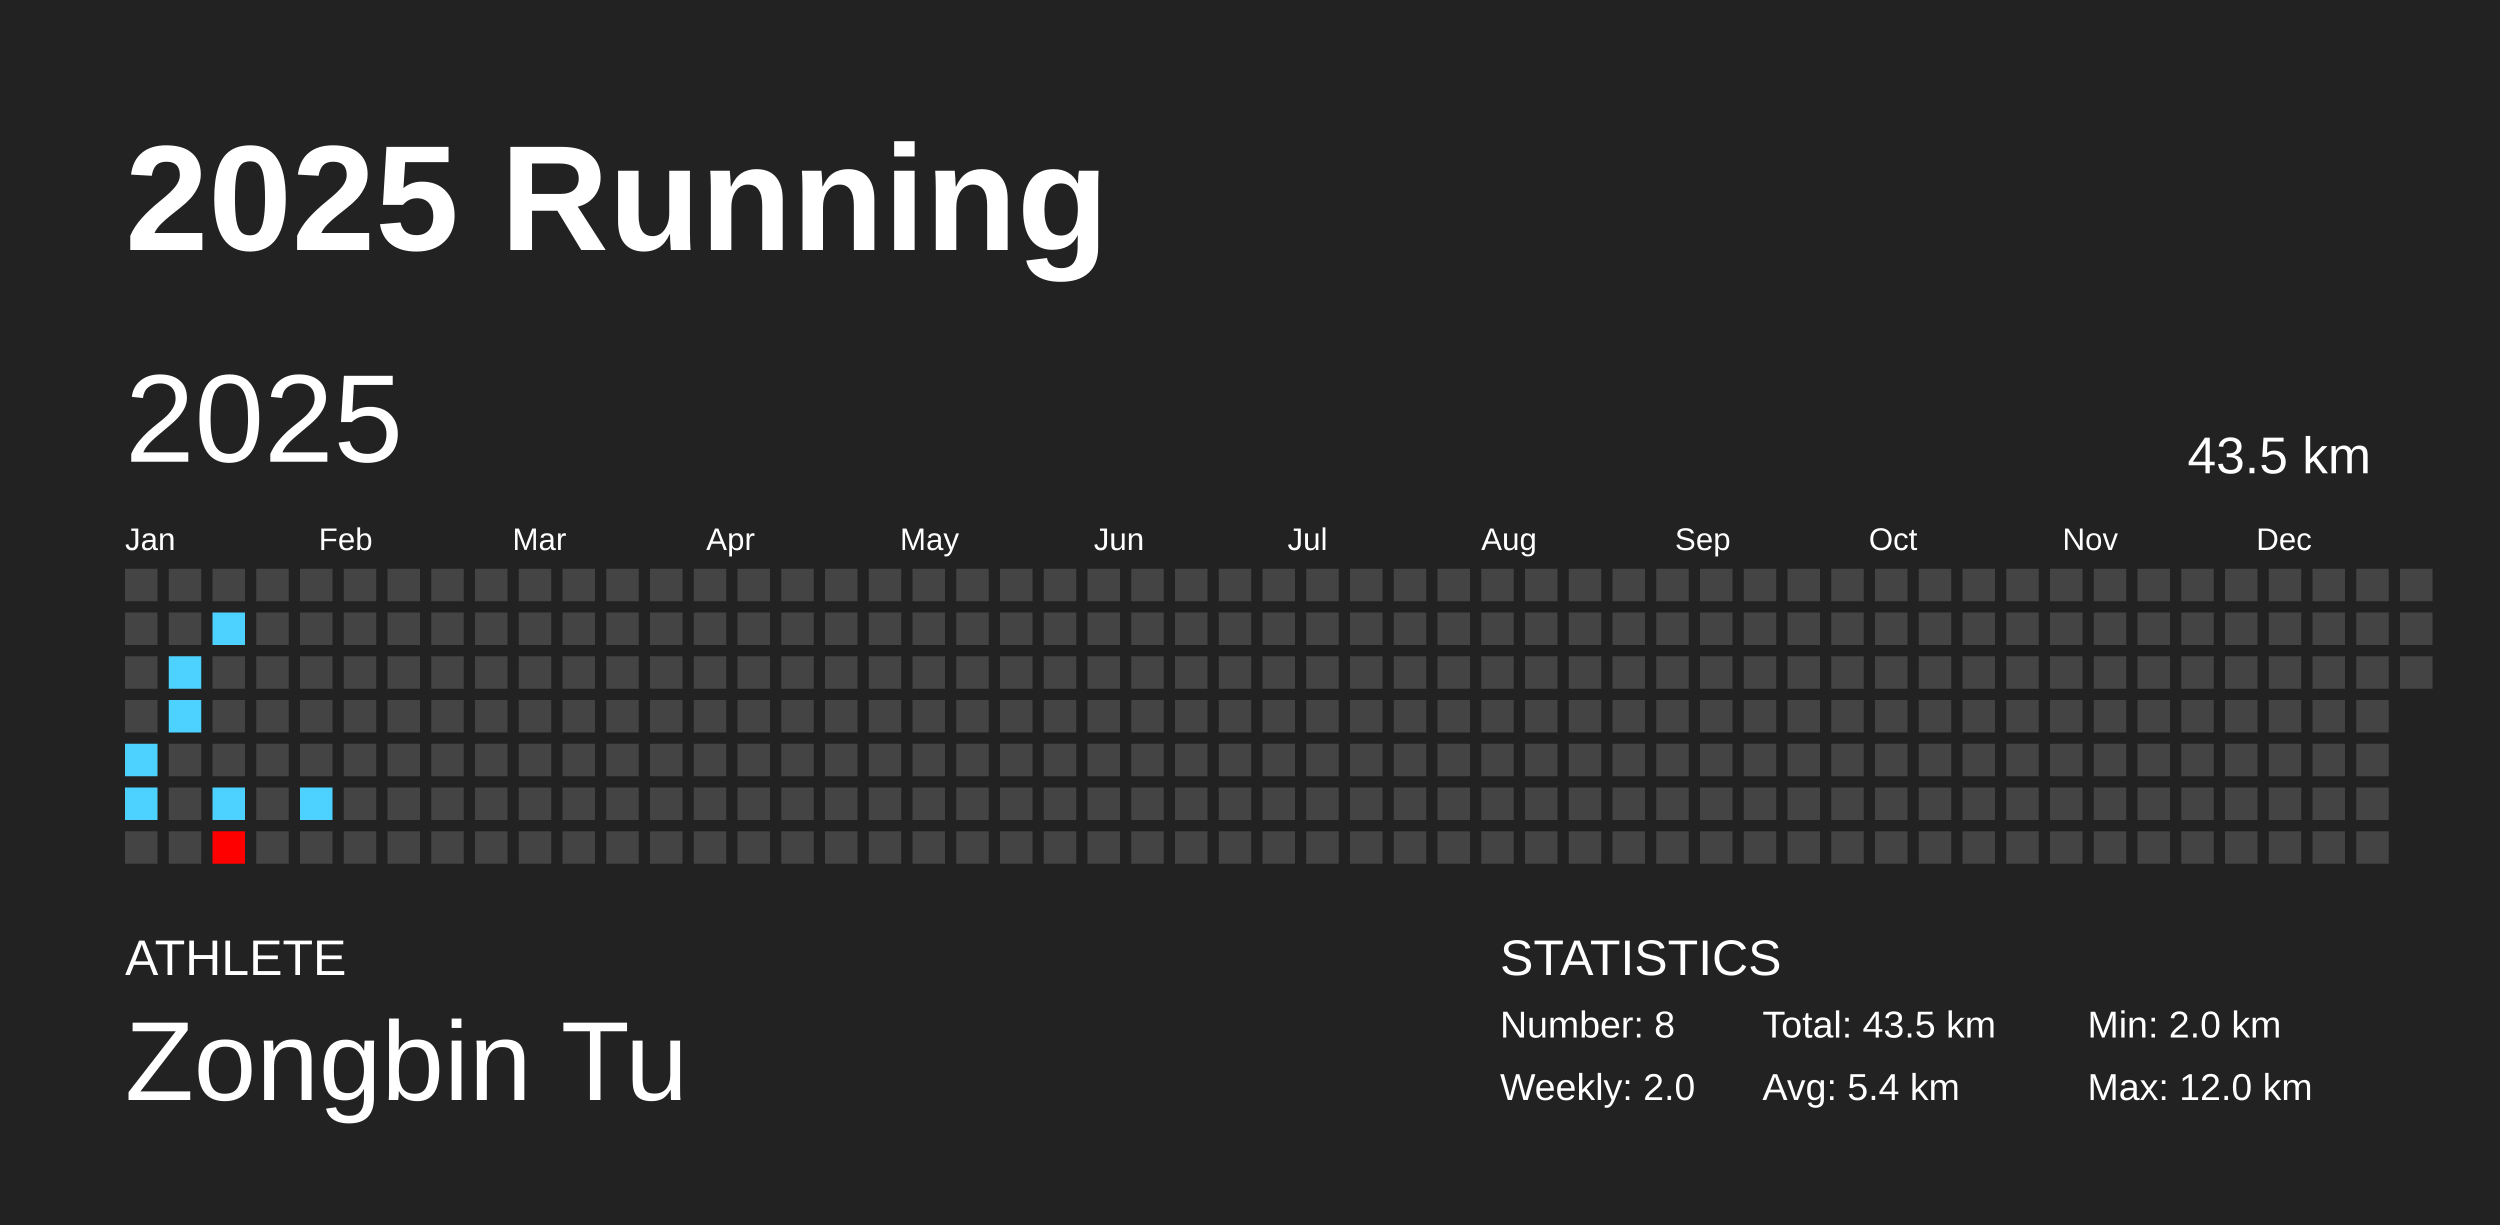
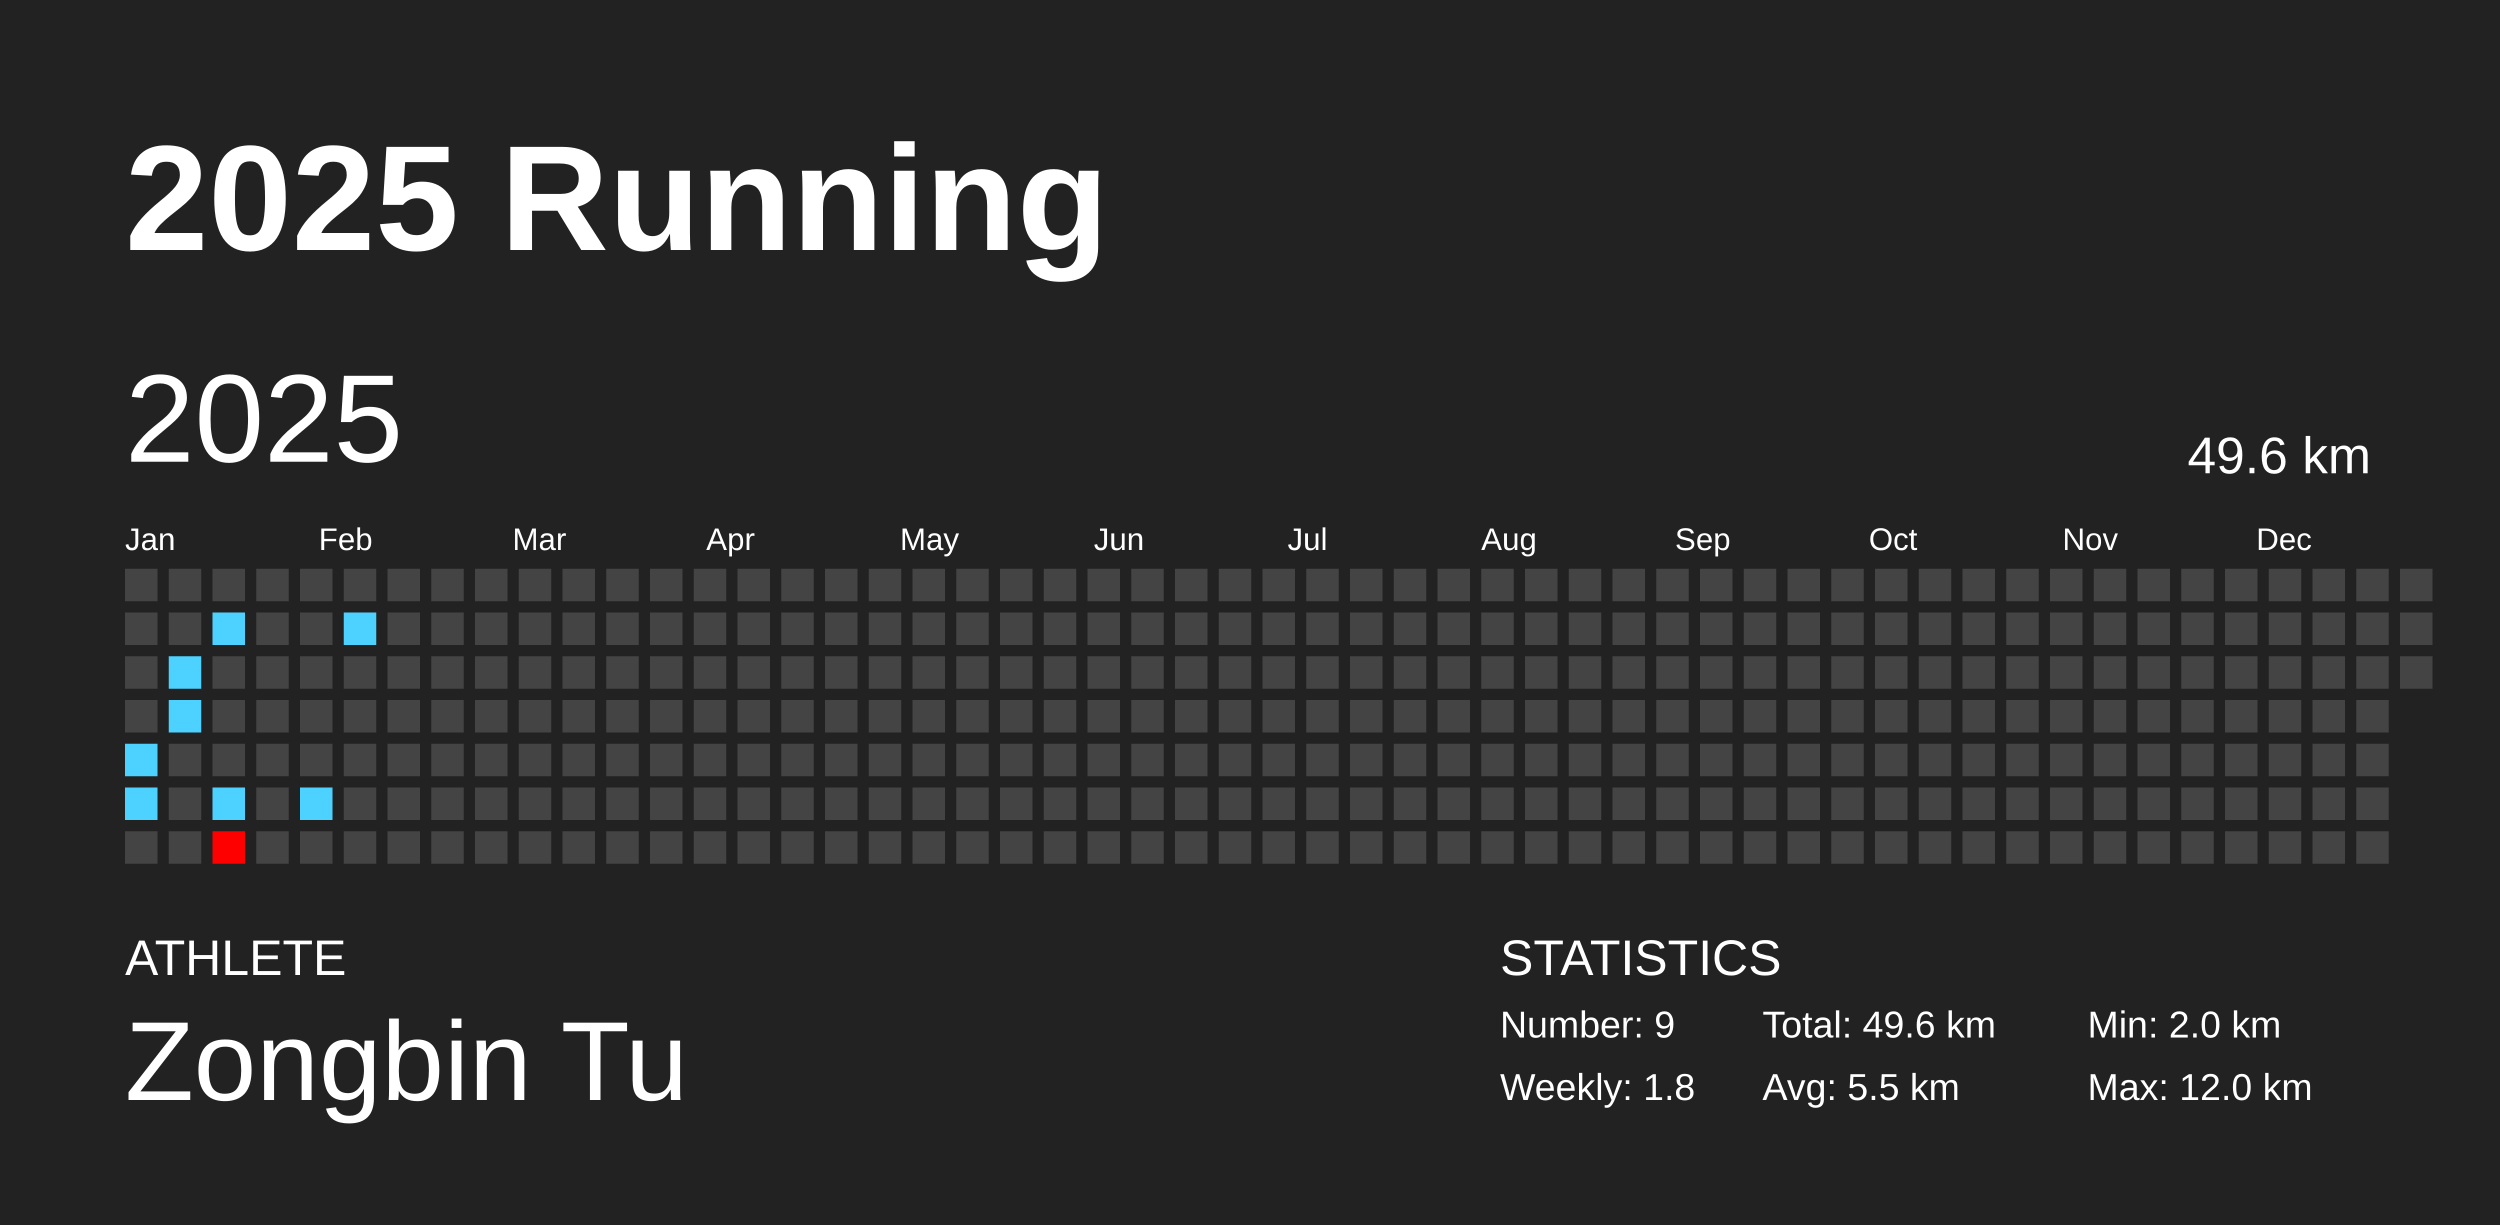
<svg xmlns="http://www.w3.org/2000/svg" baseProfile="full" height="98mm" version="1.1" viewBox="0,0,200,98" width="200mm">
  <defs />
  <rect fill="#222222" height="98" width="200" x="0" y="0" />
  <text fill="#FFFFFF" style="font-size:12px; font-family:Arial; font-weight:bold;" x="10" y="20">2025 Running</text>
  <text fill="#FFFFFF" style="font-size:4px; font-family:Arial" x="10" y="78">ATHLETE</text>
  <text fill="#FFFFFF" style="font-size:9px; font-family:Arial" x="10" y="88">Zongbin Tu</text>
  <text fill="#FFFFFF" style="font-size:4px; font-family:Arial" x="120" y="78">STATISTICS</text>
-   <text fill="#FFFFFF" style="font-size:3px; font-family:Arial" x="120" y="83">Number: 8</text>
-   <text fill="#FFFFFF" style="font-size:3px; font-family:Arial" x="120" y="88">Weekly: 2.0</text>
-   <text fill="#FFFFFF" style="font-size:3px; font-family:Arial" x="141" y="83">Total: 43.5 km</text>
-   <text fill="#FFFFFF" style="font-size:3px; font-family:Arial" x="141" y="88">Avg: 5.4 km</text>
+   <text fill="#FFFFFF" style="font-size:3px; font-family:Arial" x="120" y="83">Number: 9</text>
+   <text fill="#FFFFFF" style="font-size:3px; font-family:Arial" x="120" y="88">Weekly: 1.8</text>
+   <text fill="#FFFFFF" style="font-size:3px; font-family:Arial" x="141" y="83">Total: 49.6 km</text>
+   <text fill="#FFFFFF" style="font-size:3px; font-family:Arial" x="141" y="88">Avg: 5.5 km</text>
  <text fill="#FFFFFF" style="font-size:3px; font-family:Arial" x="167" y="83">Min: 2.0 km</text>
  <text fill="#FFFFFF" style="font-size:3px; font-family:Arial" x="167" y="88">Max: 12.0 km</text>
  <text dominant-baseline="hanging" fill="#FFFFFF" style="font-size:10.0px; font-family:Arial;" x="10" y="30">2025</text>
-   <text dominant-baseline="hanging" fill="#FFFFFF" style="font-size:4.125px; font-family:Arial;" x="175" y="35">43.5 km</text>
+   <text dominant-baseline="hanging" fill="#FFFFFF" style="font-size:4.125px; font-family:Arial;" x="175" y="35">49.6 km</text>
  <text fill="#FFFFFF" style="font-size:2.5px; font-family:Arial" x="10.0" y="44">Jan</text>
  <text fill="#FFFFFF" style="font-size:2.5px; font-family:Arial" x="25.5" y="44">Feb</text>
  <text fill="#FFFFFF" style="font-size:2.5px; font-family:Arial" x="41.0" y="44">Mar</text>
  <text fill="#FFFFFF" style="font-size:2.5px; font-family:Arial" x="56.5" y="44">Apr</text>
  <text fill="#FFFFFF" style="font-size:2.5px; font-family:Arial" x="72.0" y="44">May</text>
  <text fill="#FFFFFF" style="font-size:2.5px; font-family:Arial" x="87.5" y="44">Jun</text>
  <text fill="#FFFFFF" style="font-size:2.5px; font-family:Arial" x="103.0" y="44">Jul</text>
  <text fill="#FFFFFF" style="font-size:2.5px; font-family:Arial" x="118.5" y="44">Aug</text>
  <text fill="#FFFFFF" style="font-size:2.5px; font-family:Arial" x="134.0" y="44">Sep</text>
  <text fill="#FFFFFF" style="font-size:2.5px; font-family:Arial" x="149.5" y="44">Oct</text>
  <text fill="#FFFFFF" style="font-size:2.5px; font-family:Arial" x="165.0" y="44">Nov</text>
  <text fill="#FFFFFF" style="font-size:2.5px; font-family:Arial" x="180.5" y="44">Dec</text>
  <rect fill="#444444" height="2.6" width="2.6" x="10.0" y="45.5" />
  <rect fill="#444444" height="2.6" width="2.6" x="10.0" y="49.0" />
  <rect fill="#444444" height="2.6" width="2.6" x="10.0" y="52.5" />
  <rect fill="#444444" height="2.6" width="2.6" x="10.0" y="56.0" />
  <rect fill="#4dd2ff" height="2.6" width="2.6" x="10.0" y="59.5" />
  <rect fill="#4dd2ff" height="2.6" width="2.6" x="10.0" y="63.0" />
  <rect fill="#444444" height="2.6" width="2.6" x="10.0" y="66.5" />
  <rect fill="#444444" height="2.6" width="2.6" x="13.5" y="45.5" />
  <rect fill="#444444" height="2.6" width="2.6" x="13.5" y="49.0" />
  <rect fill="#4dd2ff" height="2.6" width="2.6" x="13.5" y="52.5" />
  <rect fill="#4dd2ff" height="2.6" width="2.6" x="13.5" y="56.0" />
  <rect fill="#444444" height="2.6" width="2.6" x="13.5" y="59.5" />
  <rect fill="#444444" height="2.6" width="2.6" x="13.5" y="63.0" />
  <rect fill="#444444" height="2.6" width="2.6" x="13.5" y="66.5" />
  <rect fill="#444444" height="2.6" width="2.6" x="17.0" y="45.5" />
  <rect fill="#4dd2ff" height="2.6" width="2.6" x="17.0" y="49.0" />
  <rect fill="#444444" height="2.6" width="2.6" x="17.0" y="52.5" />
  <rect fill="#444444" height="2.6" width="2.6" x="17.0" y="56.0" />
  <rect fill="#444444" height="2.6" width="2.6" x="17.0" y="59.5" />
  <rect fill="#4dd2ff" height="2.6" width="2.6" x="17.0" y="63.0" />
  <rect fill="#ff0000" height="2.6" width="2.6" x="17.0" y="66.5" />
  <rect fill="#444444" height="2.6" width="2.6" x="20.5" y="45.5" />
  <rect fill="#444444" height="2.6" width="2.6" x="20.5" y="49.0" />
  <rect fill="#444444" height="2.6" width="2.6" x="20.5" y="52.5" />
  <rect fill="#444444" height="2.6" width="2.6" x="20.5" y="56.0" />
  <rect fill="#444444" height="2.6" width="2.6" x="20.5" y="59.5" />
  <rect fill="#444444" height="2.6" width="2.6" x="20.5" y="63.0" />
  <rect fill="#444444" height="2.6" width="2.6" x="20.5" y="66.5" />
  <rect fill="#444444" height="2.6" width="2.6" x="24.0" y="45.5" />
  <rect fill="#444444" height="2.6" width="2.6" x="24.0" y="49.0" />
  <rect fill="#444444" height="2.6" width="2.6" x="24.0" y="52.5" />
  <rect fill="#444444" height="2.6" width="2.6" x="24.0" y="56.0" />
  <rect fill="#444444" height="2.6" width="2.6" x="24.0" y="59.5" />
  <rect fill="#4dd2ff" height="2.6" width="2.6" x="24.0" y="63.0" />
  <rect fill="#444444" height="2.6" width="2.6" x="24.0" y="66.5" />
  <rect fill="#444444" height="2.6" width="2.6" x="27.5" y="45.5" />
-   <rect fill="#444444" height="2.6" width="2.6" x="27.5" y="49.0" />
+   <rect fill="#4dd2ff" height="2.6" width="2.6" x="27.5" y="49.0" />
  <rect fill="#444444" height="2.6" width="2.6" x="27.5" y="52.5" />
  <rect fill="#444444" height="2.6" width="2.6" x="27.5" y="56.0" />
  <rect fill="#444444" height="2.6" width="2.6" x="27.5" y="59.5" />
  <rect fill="#444444" height="2.6" width="2.6" x="27.5" y="63.0" />
  <rect fill="#444444" height="2.6" width="2.6" x="27.5" y="66.5" />
  <rect fill="#444444" height="2.6" width="2.6" x="31.0" y="45.5" />
  <rect fill="#444444" height="2.6" width="2.6" x="31.0" y="49.0" />
  <rect fill="#444444" height="2.6" width="2.6" x="31.0" y="52.5" />
  <rect fill="#444444" height="2.6" width="2.6" x="31.0" y="56.0" />
  <rect fill="#444444" height="2.6" width="2.6" x="31.0" y="59.5" />
  <rect fill="#444444" height="2.6" width="2.6" x="31.0" y="63.0" />
  <rect fill="#444444" height="2.6" width="2.6" x="31.0" y="66.5" />
  <rect fill="#444444" height="2.6" width="2.6" x="34.5" y="45.5" />
  <rect fill="#444444" height="2.6" width="2.6" x="34.5" y="49.0" />
  <rect fill="#444444" height="2.6" width="2.6" x="34.5" y="52.5" />
  <rect fill="#444444" height="2.6" width="2.6" x="34.5" y="56.0" />
  <rect fill="#444444" height="2.6" width="2.6" x="34.5" y="59.5" />
  <rect fill="#444444" height="2.6" width="2.6" x="34.5" y="63.0" />
  <rect fill="#444444" height="2.6" width="2.6" x="34.5" y="66.5" />
  <rect fill="#444444" height="2.6" width="2.6" x="38.0" y="45.5" />
  <rect fill="#444444" height="2.6" width="2.6" x="38.0" y="49.0" />
  <rect fill="#444444" height="2.6" width="2.6" x="38.0" y="52.5" />
  <rect fill="#444444" height="2.6" width="2.6" x="38.0" y="56.0" />
  <rect fill="#444444" height="2.6" width="2.6" x="38.0" y="59.5" />
  <rect fill="#444444" height="2.6" width="2.6" x="38.0" y="63.0" />
  <rect fill="#444444" height="2.6" width="2.6" x="38.0" y="66.5" />
  <rect fill="#444444" height="2.6" width="2.6" x="41.5" y="45.5" />
  <rect fill="#444444" height="2.6" width="2.6" x="41.5" y="49.0" />
  <rect fill="#444444" height="2.6" width="2.6" x="41.5" y="52.5" />
  <rect fill="#444444" height="2.6" width="2.6" x="41.5" y="56.0" />
  <rect fill="#444444" height="2.6" width="2.6" x="41.5" y="59.5" />
  <rect fill="#444444" height="2.6" width="2.6" x="41.5" y="63.0" />
  <rect fill="#444444" height="2.6" width="2.6" x="41.5" y="66.5" />
  <rect fill="#444444" height="2.6" width="2.6" x="45.0" y="45.5" />
  <rect fill="#444444" height="2.6" width="2.6" x="45.0" y="49.0" />
  <rect fill="#444444" height="2.6" width="2.6" x="45.0" y="52.5" />
  <rect fill="#444444" height="2.6" width="2.6" x="45.0" y="56.0" />
  <rect fill="#444444" height="2.6" width="2.6" x="45.0" y="59.5" />
  <rect fill="#444444" height="2.6" width="2.6" x="45.0" y="63.0" />
  <rect fill="#444444" height="2.6" width="2.6" x="45.0" y="66.5" />
  <rect fill="#444444" height="2.6" width="2.6" x="48.5" y="45.5" />
  <rect fill="#444444" height="2.6" width="2.6" x="48.5" y="49.0" />
  <rect fill="#444444" height="2.6" width="2.6" x="48.5" y="52.5" />
  <rect fill="#444444" height="2.6" width="2.6" x="48.5" y="56.0" />
  <rect fill="#444444" height="2.6" width="2.6" x="48.5" y="59.5" />
  <rect fill="#444444" height="2.6" width="2.6" x="48.5" y="63.0" />
  <rect fill="#444444" height="2.6" width="2.6" x="48.5" y="66.5" />
  <rect fill="#444444" height="2.6" width="2.6" x="52.0" y="45.5" />
  <rect fill="#444444" height="2.6" width="2.6" x="52.0" y="49.0" />
  <rect fill="#444444" height="2.6" width="2.6" x="52.0" y="52.5" />
  <rect fill="#444444" height="2.6" width="2.6" x="52.0" y="56.0" />
  <rect fill="#444444" height="2.6" width="2.6" x="52.0" y="59.5" />
  <rect fill="#444444" height="2.6" width="2.6" x="52.0" y="63.0" />
  <rect fill="#444444" height="2.6" width="2.6" x="52.0" y="66.5" />
  <rect fill="#444444" height="2.6" width="2.6" x="55.5" y="45.5" />
  <rect fill="#444444" height="2.6" width="2.6" x="55.5" y="49.0" />
  <rect fill="#444444" height="2.6" width="2.6" x="55.5" y="52.5" />
  <rect fill="#444444" height="2.6" width="2.6" x="55.5" y="56.0" />
  <rect fill="#444444" height="2.6" width="2.6" x="55.5" y="59.5" />
  <rect fill="#444444" height="2.6" width="2.6" x="55.5" y="63.0" />
  <rect fill="#444444" height="2.6" width="2.6" x="55.5" y="66.5" />
  <rect fill="#444444" height="2.6" width="2.6" x="59.0" y="45.5" />
  <rect fill="#444444" height="2.6" width="2.6" x="59.0" y="49.0" />
  <rect fill="#444444" height="2.6" width="2.6" x="59.0" y="52.5" />
  <rect fill="#444444" height="2.6" width="2.6" x="59.0" y="56.0" />
  <rect fill="#444444" height="2.6" width="2.6" x="59.0" y="59.5" />
  <rect fill="#444444" height="2.6" width="2.6" x="59.0" y="63.0" />
  <rect fill="#444444" height="2.6" width="2.6" x="59.0" y="66.5" />
  <rect fill="#444444" height="2.6" width="2.6" x="62.5" y="45.5" />
  <rect fill="#444444" height="2.6" width="2.6" x="62.5" y="49.0" />
  <rect fill="#444444" height="2.6" width="2.6" x="62.5" y="52.5" />
  <rect fill="#444444" height="2.6" width="2.6" x="62.5" y="56.0" />
  <rect fill="#444444" height="2.6" width="2.6" x="62.5" y="59.5" />
  <rect fill="#444444" height="2.6" width="2.6" x="62.5" y="63.0" />
  <rect fill="#444444" height="2.6" width="2.6" x="62.5" y="66.5" />
  <rect fill="#444444" height="2.6" width="2.6" x="66.0" y="45.5" />
  <rect fill="#444444" height="2.6" width="2.6" x="66.0" y="49.0" />
  <rect fill="#444444" height="2.6" width="2.6" x="66.0" y="52.5" />
  <rect fill="#444444" height="2.6" width="2.6" x="66.0" y="56.0" />
  <rect fill="#444444" height="2.6" width="2.6" x="66.0" y="59.5" />
  <rect fill="#444444" height="2.6" width="2.6" x="66.0" y="63.0" />
  <rect fill="#444444" height="2.6" width="2.6" x="66.0" y="66.5" />
  <rect fill="#444444" height="2.6" width="2.6" x="69.5" y="45.5" />
  <rect fill="#444444" height="2.6" width="2.6" x="69.5" y="49.0" />
  <rect fill="#444444" height="2.6" width="2.6" x="69.5" y="52.5" />
  <rect fill="#444444" height="2.6" width="2.6" x="69.5" y="56.0" />
  <rect fill="#444444" height="2.6" width="2.6" x="69.5" y="59.5" />
  <rect fill="#444444" height="2.6" width="2.6" x="69.5" y="63.0" />
  <rect fill="#444444" height="2.6" width="2.6" x="69.5" y="66.5" />
  <rect fill="#444444" height="2.6" width="2.6" x="73.0" y="45.5" />
  <rect fill="#444444" height="2.6" width="2.6" x="73.0" y="49.0" />
  <rect fill="#444444" height="2.6" width="2.6" x="73.0" y="52.5" />
  <rect fill="#444444" height="2.6" width="2.6" x="73.0" y="56.0" />
  <rect fill="#444444" height="2.6" width="2.6" x="73.0" y="59.5" />
  <rect fill="#444444" height="2.6" width="2.6" x="73.0" y="63.0" />
  <rect fill="#444444" height="2.6" width="2.6" x="73.0" y="66.5" />
  <rect fill="#444444" height="2.6" width="2.6" x="76.5" y="45.5" />
  <rect fill="#444444" height="2.6" width="2.6" x="76.5" y="49.0" />
  <rect fill="#444444" height="2.6" width="2.6" x="76.5" y="52.5" />
  <rect fill="#444444" height="2.6" width="2.6" x="76.5" y="56.0" />
  <rect fill="#444444" height="2.6" width="2.6" x="76.5" y="59.5" />
  <rect fill="#444444" height="2.6" width="2.6" x="76.5" y="63.0" />
  <rect fill="#444444" height="2.6" width="2.6" x="76.5" y="66.5" />
  <rect fill="#444444" height="2.6" width="2.6" x="80.0" y="45.5" />
  <rect fill="#444444" height="2.6" width="2.6" x="80.0" y="49.0" />
  <rect fill="#444444" height="2.6" width="2.6" x="80.0" y="52.5" />
  <rect fill="#444444" height="2.6" width="2.6" x="80.0" y="56.0" />
  <rect fill="#444444" height="2.6" width="2.6" x="80.0" y="59.5" />
  <rect fill="#444444" height="2.6" width="2.6" x="80.0" y="63.0" />
  <rect fill="#444444" height="2.6" width="2.6" x="80.0" y="66.5" />
  <rect fill="#444444" height="2.6" width="2.6" x="83.5" y="45.5" />
  <rect fill="#444444" height="2.6" width="2.6" x="83.5" y="49.0" />
  <rect fill="#444444" height="2.6" width="2.6" x="83.5" y="52.5" />
  <rect fill="#444444" height="2.6" width="2.6" x="83.5" y="56.0" />
  <rect fill="#444444" height="2.6" width="2.6" x="83.5" y="59.5" />
  <rect fill="#444444" height="2.6" width="2.6" x="83.5" y="63.0" />
  <rect fill="#444444" height="2.6" width="2.6" x="83.5" y="66.5" />
  <rect fill="#444444" height="2.6" width="2.6" x="87.0" y="45.5" />
  <rect fill="#444444" height="2.6" width="2.6" x="87.0" y="49.0" />
  <rect fill="#444444" height="2.6" width="2.6" x="87.0" y="52.5" />
  <rect fill="#444444" height="2.6" width="2.6" x="87.0" y="56.0" />
  <rect fill="#444444" height="2.6" width="2.6" x="87.0" y="59.5" />
  <rect fill="#444444" height="2.6" width="2.6" x="87.0" y="63.0" />
  <rect fill="#444444" height="2.6" width="2.6" x="87.0" y="66.5" />
  <rect fill="#444444" height="2.6" width="2.6" x="90.5" y="45.5" />
  <rect fill="#444444" height="2.6" width="2.6" x="90.5" y="49.0" />
  <rect fill="#444444" height="2.6" width="2.6" x="90.5" y="52.5" />
  <rect fill="#444444" height="2.6" width="2.6" x="90.5" y="56.0" />
  <rect fill="#444444" height="2.6" width="2.6" x="90.5" y="59.5" />
  <rect fill="#444444" height="2.6" width="2.6" x="90.5" y="63.0" />
  <rect fill="#444444" height="2.6" width="2.6" x="90.5" y="66.5" />
  <rect fill="#444444" height="2.6" width="2.6" x="94.0" y="45.5" />
  <rect fill="#444444" height="2.6" width="2.6" x="94.0" y="49.0" />
  <rect fill="#444444" height="2.6" width="2.6" x="94.0" y="52.5" />
  <rect fill="#444444" height="2.6" width="2.6" x="94.0" y="56.0" />
  <rect fill="#444444" height="2.6" width="2.6" x="94.0" y="59.5" />
  <rect fill="#444444" height="2.6" width="2.6" x="94.0" y="63.0" />
  <rect fill="#444444" height="2.6" width="2.6" x="94.0" y="66.5" />
  <rect fill="#444444" height="2.6" width="2.6" x="97.5" y="45.5" />
  <rect fill="#444444" height="2.6" width="2.6" x="97.5" y="49.0" />
  <rect fill="#444444" height="2.6" width="2.6" x="97.5" y="52.5" />
  <rect fill="#444444" height="2.6" width="2.6" x="97.5" y="56.0" />
  <rect fill="#444444" height="2.6" width="2.6" x="97.5" y="59.5" />
  <rect fill="#444444" height="2.6" width="2.6" x="97.5" y="63.0" />
  <rect fill="#444444" height="2.6" width="2.6" x="97.5" y="66.5" />
  <rect fill="#444444" height="2.6" width="2.6" x="101.0" y="45.5" />
  <rect fill="#444444" height="2.6" width="2.6" x="101.0" y="49.0" />
  <rect fill="#444444" height="2.6" width="2.6" x="101.0" y="52.5" />
  <rect fill="#444444" height="2.6" width="2.6" x="101.0" y="56.0" />
  <rect fill="#444444" height="2.6" width="2.6" x="101.0" y="59.5" />
  <rect fill="#444444" height="2.6" width="2.6" x="101.0" y="63.0" />
  <rect fill="#444444" height="2.6" width="2.6" x="101.0" y="66.5" />
  <rect fill="#444444" height="2.6" width="2.6" x="104.5" y="45.5" />
  <rect fill="#444444" height="2.6" width="2.6" x="104.5" y="49.0" />
  <rect fill="#444444" height="2.6" width="2.6" x="104.5" y="52.5" />
  <rect fill="#444444" height="2.6" width="2.6" x="104.5" y="56.0" />
  <rect fill="#444444" height="2.6" width="2.6" x="104.5" y="59.5" />
  <rect fill="#444444" height="2.6" width="2.6" x="104.5" y="63.0" />
  <rect fill="#444444" height="2.6" width="2.6" x="104.5" y="66.5" />
  <rect fill="#444444" height="2.6" width="2.6" x="108.0" y="45.5" />
  <rect fill="#444444" height="2.6" width="2.6" x="108.0" y="49.0" />
  <rect fill="#444444" height="2.6" width="2.6" x="108.0" y="52.5" />
  <rect fill="#444444" height="2.6" width="2.6" x="108.0" y="56.0" />
  <rect fill="#444444" height="2.6" width="2.6" x="108.0" y="59.5" />
  <rect fill="#444444" height="2.6" width="2.6" x="108.0" y="63.0" />
  <rect fill="#444444" height="2.6" width="2.6" x="108.0" y="66.5" />
  <rect fill="#444444" height="2.6" width="2.6" x="111.5" y="45.5" />
  <rect fill="#444444" height="2.6" width="2.6" x="111.5" y="49.0" />
  <rect fill="#444444" height="2.6" width="2.6" x="111.5" y="52.5" />
  <rect fill="#444444" height="2.6" width="2.6" x="111.5" y="56.0" />
  <rect fill="#444444" height="2.6" width="2.6" x="111.5" y="59.5" />
  <rect fill="#444444" height="2.6" width="2.6" x="111.5" y="63.0" />
  <rect fill="#444444" height="2.6" width="2.6" x="111.5" y="66.5" />
  <rect fill="#444444" height="2.6" width="2.6" x="115.0" y="45.5" />
  <rect fill="#444444" height="2.6" width="2.6" x="115.0" y="49.0" />
  <rect fill="#444444" height="2.6" width="2.6" x="115.0" y="52.5" />
  <rect fill="#444444" height="2.6" width="2.6" x="115.0" y="56.0" />
  <rect fill="#444444" height="2.6" width="2.6" x="115.0" y="59.5" />
  <rect fill="#444444" height="2.6" width="2.6" x="115.0" y="63.0" />
  <rect fill="#444444" height="2.6" width="2.6" x="115.0" y="66.5" />
  <rect fill="#444444" height="2.6" width="2.6" x="118.5" y="45.5" />
  <rect fill="#444444" height="2.6" width="2.6" x="118.5" y="49.0" />
  <rect fill="#444444" height="2.6" width="2.6" x="118.5" y="52.5" />
  <rect fill="#444444" height="2.6" width="2.6" x="118.5" y="56.0" />
  <rect fill="#444444" height="2.6" width="2.6" x="118.5" y="59.5" />
  <rect fill="#444444" height="2.6" width="2.6" x="118.5" y="63.0" />
  <rect fill="#444444" height="2.6" width="2.6" x="118.5" y="66.5" />
  <rect fill="#444444" height="2.6" width="2.6" x="122.0" y="45.5" />
  <rect fill="#444444" height="2.6" width="2.6" x="122.0" y="49.0" />
  <rect fill="#444444" height="2.6" width="2.6" x="122.0" y="52.5" />
  <rect fill="#444444" height="2.6" width="2.6" x="122.0" y="56.0" />
  <rect fill="#444444" height="2.6" width="2.6" x="122.0" y="59.5" />
  <rect fill="#444444" height="2.6" width="2.6" x="122.0" y="63.0" />
  <rect fill="#444444" height="2.6" width="2.6" x="122.0" y="66.5" />
  <rect fill="#444444" height="2.6" width="2.6" x="125.5" y="45.5" />
  <rect fill="#444444" height="2.6" width="2.6" x="125.5" y="49.0" />
  <rect fill="#444444" height="2.6" width="2.6" x="125.5" y="52.5" />
  <rect fill="#444444" height="2.6" width="2.6" x="125.5" y="56.0" />
  <rect fill="#444444" height="2.6" width="2.6" x="125.5" y="59.5" />
  <rect fill="#444444" height="2.6" width="2.6" x="125.5" y="63.0" />
  <rect fill="#444444" height="2.6" width="2.6" x="125.5" y="66.5" />
  <rect fill="#444444" height="2.6" width="2.6" x="129.0" y="45.5" />
  <rect fill="#444444" height="2.6" width="2.6" x="129.0" y="49.0" />
  <rect fill="#444444" height="2.6" width="2.6" x="129.0" y="52.5" />
  <rect fill="#444444" height="2.6" width="2.6" x="129.0" y="56.0" />
  <rect fill="#444444" height="2.6" width="2.6" x="129.0" y="59.5" />
  <rect fill="#444444" height="2.6" width="2.6" x="129.0" y="63.0" />
  <rect fill="#444444" height="2.6" width="2.6" x="129.0" y="66.5" />
  <rect fill="#444444" height="2.6" width="2.6" x="132.5" y="45.5" />
  <rect fill="#444444" height="2.6" width="2.6" x="132.5" y="49.0" />
  <rect fill="#444444" height="2.6" width="2.6" x="132.5" y="52.5" />
  <rect fill="#444444" height="2.6" width="2.6" x="132.5" y="56.0" />
  <rect fill="#444444" height="2.6" width="2.6" x="132.5" y="59.5" />
  <rect fill="#444444" height="2.6" width="2.6" x="132.5" y="63.0" />
  <rect fill="#444444" height="2.6" width="2.6" x="132.5" y="66.5" />
  <rect fill="#444444" height="2.6" width="2.6" x="136.0" y="45.5" />
  <rect fill="#444444" height="2.6" width="2.6" x="136.0" y="49.0" />
  <rect fill="#444444" height="2.6" width="2.6" x="136.0" y="52.5" />
  <rect fill="#444444" height="2.6" width="2.6" x="136.0" y="56.0" />
  <rect fill="#444444" height="2.6" width="2.6" x="136.0" y="59.5" />
  <rect fill="#444444" height="2.6" width="2.6" x="136.0" y="63.0" />
  <rect fill="#444444" height="2.6" width="2.6" x="136.0" y="66.5" />
  <rect fill="#444444" height="2.6" width="2.6" x="139.5" y="45.5" />
  <rect fill="#444444" height="2.6" width="2.6" x="139.5" y="49.0" />
  <rect fill="#444444" height="2.6" width="2.6" x="139.5" y="52.5" />
  <rect fill="#444444" height="2.6" width="2.6" x="139.5" y="56.0" />
  <rect fill="#444444" height="2.6" width="2.6" x="139.5" y="59.5" />
  <rect fill="#444444" height="2.6" width="2.6" x="139.5" y="63.0" />
  <rect fill="#444444" height="2.6" width="2.6" x="139.5" y="66.5" />
  <rect fill="#444444" height="2.6" width="2.6" x="143.0" y="45.5" />
  <rect fill="#444444" height="2.6" width="2.6" x="143.0" y="49.0" />
  <rect fill="#444444" height="2.6" width="2.6" x="143.0" y="52.5" />
  <rect fill="#444444" height="2.6" width="2.6" x="143.0" y="56.0" />
  <rect fill="#444444" height="2.6" width="2.6" x="143.0" y="59.5" />
  <rect fill="#444444" height="2.6" width="2.6" x="143.0" y="63.0" />
  <rect fill="#444444" height="2.6" width="2.6" x="143.0" y="66.5" />
  <rect fill="#444444" height="2.6" width="2.6" x="146.5" y="45.5" />
  <rect fill="#444444" height="2.6" width="2.6" x="146.5" y="49.0" />
  <rect fill="#444444" height="2.6" width="2.6" x="146.5" y="52.5" />
  <rect fill="#444444" height="2.6" width="2.6" x="146.5" y="56.0" />
  <rect fill="#444444" height="2.6" width="2.6" x="146.5" y="59.5" />
  <rect fill="#444444" height="2.6" width="2.6" x="146.5" y="63.0" />
  <rect fill="#444444" height="2.6" width="2.6" x="146.5" y="66.5" />
  <rect fill="#444444" height="2.6" width="2.6" x="150.0" y="45.5" />
  <rect fill="#444444" height="2.6" width="2.6" x="150.0" y="49.0" />
  <rect fill="#444444" height="2.6" width="2.6" x="150.0" y="52.5" />
  <rect fill="#444444" height="2.6" width="2.6" x="150.0" y="56.0" />
  <rect fill="#444444" height="2.6" width="2.6" x="150.0" y="59.5" />
  <rect fill="#444444" height="2.6" width="2.6" x="150.0" y="63.0" />
  <rect fill="#444444" height="2.6" width="2.6" x="150.0" y="66.5" />
  <rect fill="#444444" height="2.6" width="2.6" x="153.5" y="45.5" />
  <rect fill="#444444" height="2.6" width="2.6" x="153.5" y="49.0" />
  <rect fill="#444444" height="2.6" width="2.6" x="153.5" y="52.5" />
  <rect fill="#444444" height="2.6" width="2.6" x="153.5" y="56.0" />
  <rect fill="#444444" height="2.6" width="2.6" x="153.5" y="59.5" />
  <rect fill="#444444" height="2.6" width="2.6" x="153.5" y="63.0" />
  <rect fill="#444444" height="2.6" width="2.6" x="153.5" y="66.5" />
  <rect fill="#444444" height="2.6" width="2.6" x="157.0" y="45.5" />
  <rect fill="#444444" height="2.6" width="2.6" x="157.0" y="49.0" />
  <rect fill="#444444" height="2.6" width="2.6" x="157.0" y="52.5" />
  <rect fill="#444444" height="2.6" width="2.6" x="157.0" y="56.0" />
  <rect fill="#444444" height="2.6" width="2.6" x="157.0" y="59.5" />
  <rect fill="#444444" height="2.6" width="2.6" x="157.0" y="63.0" />
  <rect fill="#444444" height="2.6" width="2.6" x="157.0" y="66.5" />
  <rect fill="#444444" height="2.6" width="2.6" x="160.5" y="45.5" />
  <rect fill="#444444" height="2.6" width="2.6" x="160.5" y="49.0" />
  <rect fill="#444444" height="2.6" width="2.6" x="160.5" y="52.5" />
  <rect fill="#444444" height="2.6" width="2.6" x="160.5" y="56.0" />
  <rect fill="#444444" height="2.6" width="2.6" x="160.5" y="59.5" />
  <rect fill="#444444" height="2.6" width="2.6" x="160.5" y="63.0" />
  <rect fill="#444444" height="2.6" width="2.6" x="160.5" y="66.5" />
  <rect fill="#444444" height="2.6" width="2.6" x="164.0" y="45.5" />
  <rect fill="#444444" height="2.6" width="2.6" x="164.0" y="49.0" />
  <rect fill="#444444" height="2.6" width="2.6" x="164.0" y="52.5" />
  <rect fill="#444444" height="2.6" width="2.6" x="164.0" y="56.0" />
  <rect fill="#444444" height="2.6" width="2.6" x="164.0" y="59.5" />
  <rect fill="#444444" height="2.6" width="2.6" x="164.0" y="63.0" />
  <rect fill="#444444" height="2.6" width="2.6" x="164.0" y="66.5" />
  <rect fill="#444444" height="2.6" width="2.6" x="167.5" y="45.5" />
  <rect fill="#444444" height="2.6" width="2.6" x="167.5" y="49.0" />
  <rect fill="#444444" height="2.6" width="2.6" x="167.5" y="52.5" />
  <rect fill="#444444" height="2.6" width="2.6" x="167.5" y="56.0" />
  <rect fill="#444444" height="2.6" width="2.6" x="167.5" y="59.5" />
  <rect fill="#444444" height="2.6" width="2.6" x="167.5" y="63.0" />
  <rect fill="#444444" height="2.6" width="2.6" x="167.5" y="66.5" />
  <rect fill="#444444" height="2.6" width="2.6" x="171.0" y="45.5" />
  <rect fill="#444444" height="2.6" width="2.6" x="171.0" y="49.0" />
  <rect fill="#444444" height="2.6" width="2.6" x="171.0" y="52.5" />
  <rect fill="#444444" height="2.6" width="2.6" x="171.0" y="56.0" />
  <rect fill="#444444" height="2.6" width="2.6" x="171.0" y="59.5" />
  <rect fill="#444444" height="2.6" width="2.6" x="171.0" y="63.0" />
  <rect fill="#444444" height="2.6" width="2.6" x="171.0" y="66.5" />
  <rect fill="#444444" height="2.6" width="2.6" x="174.5" y="45.5" />
  <rect fill="#444444" height="2.6" width="2.6" x="174.5" y="49.0" />
  <rect fill="#444444" height="2.6" width="2.6" x="174.5" y="52.5" />
  <rect fill="#444444" height="2.6" width="2.6" x="174.5" y="56.0" />
  <rect fill="#444444" height="2.6" width="2.6" x="174.5" y="59.5" />
  <rect fill="#444444" height="2.6" width="2.6" x="174.5" y="63.0" />
  <rect fill="#444444" height="2.6" width="2.6" x="174.5" y="66.5" />
  <rect fill="#444444" height="2.6" width="2.6" x="178.0" y="45.5" />
  <rect fill="#444444" height="2.6" width="2.6" x="178.0" y="49.0" />
  <rect fill="#444444" height="2.6" width="2.6" x="178.0" y="52.5" />
  <rect fill="#444444" height="2.6" width="2.6" x="178.0" y="56.0" />
  <rect fill="#444444" height="2.6" width="2.6" x="178.0" y="59.5" />
  <rect fill="#444444" height="2.6" width="2.6" x="178.0" y="63.0" />
  <rect fill="#444444" height="2.6" width="2.6" x="178.0" y="66.5" />
  <rect fill="#444444" height="2.6" width="2.6" x="181.5" y="45.5" />
  <rect fill="#444444" height="2.6" width="2.6" x="181.5" y="49.0" />
  <rect fill="#444444" height="2.6" width="2.6" x="181.5" y="52.5" />
  <rect fill="#444444" height="2.6" width="2.6" x="181.5" y="56.0" />
  <rect fill="#444444" height="2.6" width="2.6" x="181.5" y="59.5" />
  <rect fill="#444444" height="2.6" width="2.6" x="181.5" y="63.0" />
  <rect fill="#444444" height="2.6" width="2.6" x="181.5" y="66.5" />
  <rect fill="#444444" height="2.6" width="2.6" x="185.0" y="45.5" />
  <rect fill="#444444" height="2.6" width="2.6" x="185.0" y="49.0" />
  <rect fill="#444444" height="2.6" width="2.6" x="185.0" y="52.5" />
  <rect fill="#444444" height="2.6" width="2.6" x="185.0" y="56.0" />
  <rect fill="#444444" height="2.6" width="2.6" x="185.0" y="59.5" />
  <rect fill="#444444" height="2.6" width="2.6" x="185.0" y="63.0" />
  <rect fill="#444444" height="2.6" width="2.6" x="185.0" y="66.5" />
  <rect fill="#444444" height="2.6" width="2.6" x="188.5" y="45.5" />
  <rect fill="#444444" height="2.6" width="2.6" x="188.5" y="49.0" />
  <rect fill="#444444" height="2.6" width="2.6" x="188.5" y="52.5" />
  <rect fill="#444444" height="2.6" width="2.6" x="188.5" y="56.0" />
  <rect fill="#444444" height="2.6" width="2.6" x="188.5" y="59.5" />
  <rect fill="#444444" height="2.6" width="2.6" x="188.5" y="63.0" />
  <rect fill="#444444" height="2.6" width="2.6" x="188.5" y="66.5" />
  <rect fill="#444444" height="2.6" width="2.6" x="192.0" y="45.5" />
  <rect fill="#444444" height="2.6" width="2.6" x="192.0" y="49.0" />
  <rect fill="#444444" height="2.6" width="2.6" x="192.0" y="52.5" />
</svg>
